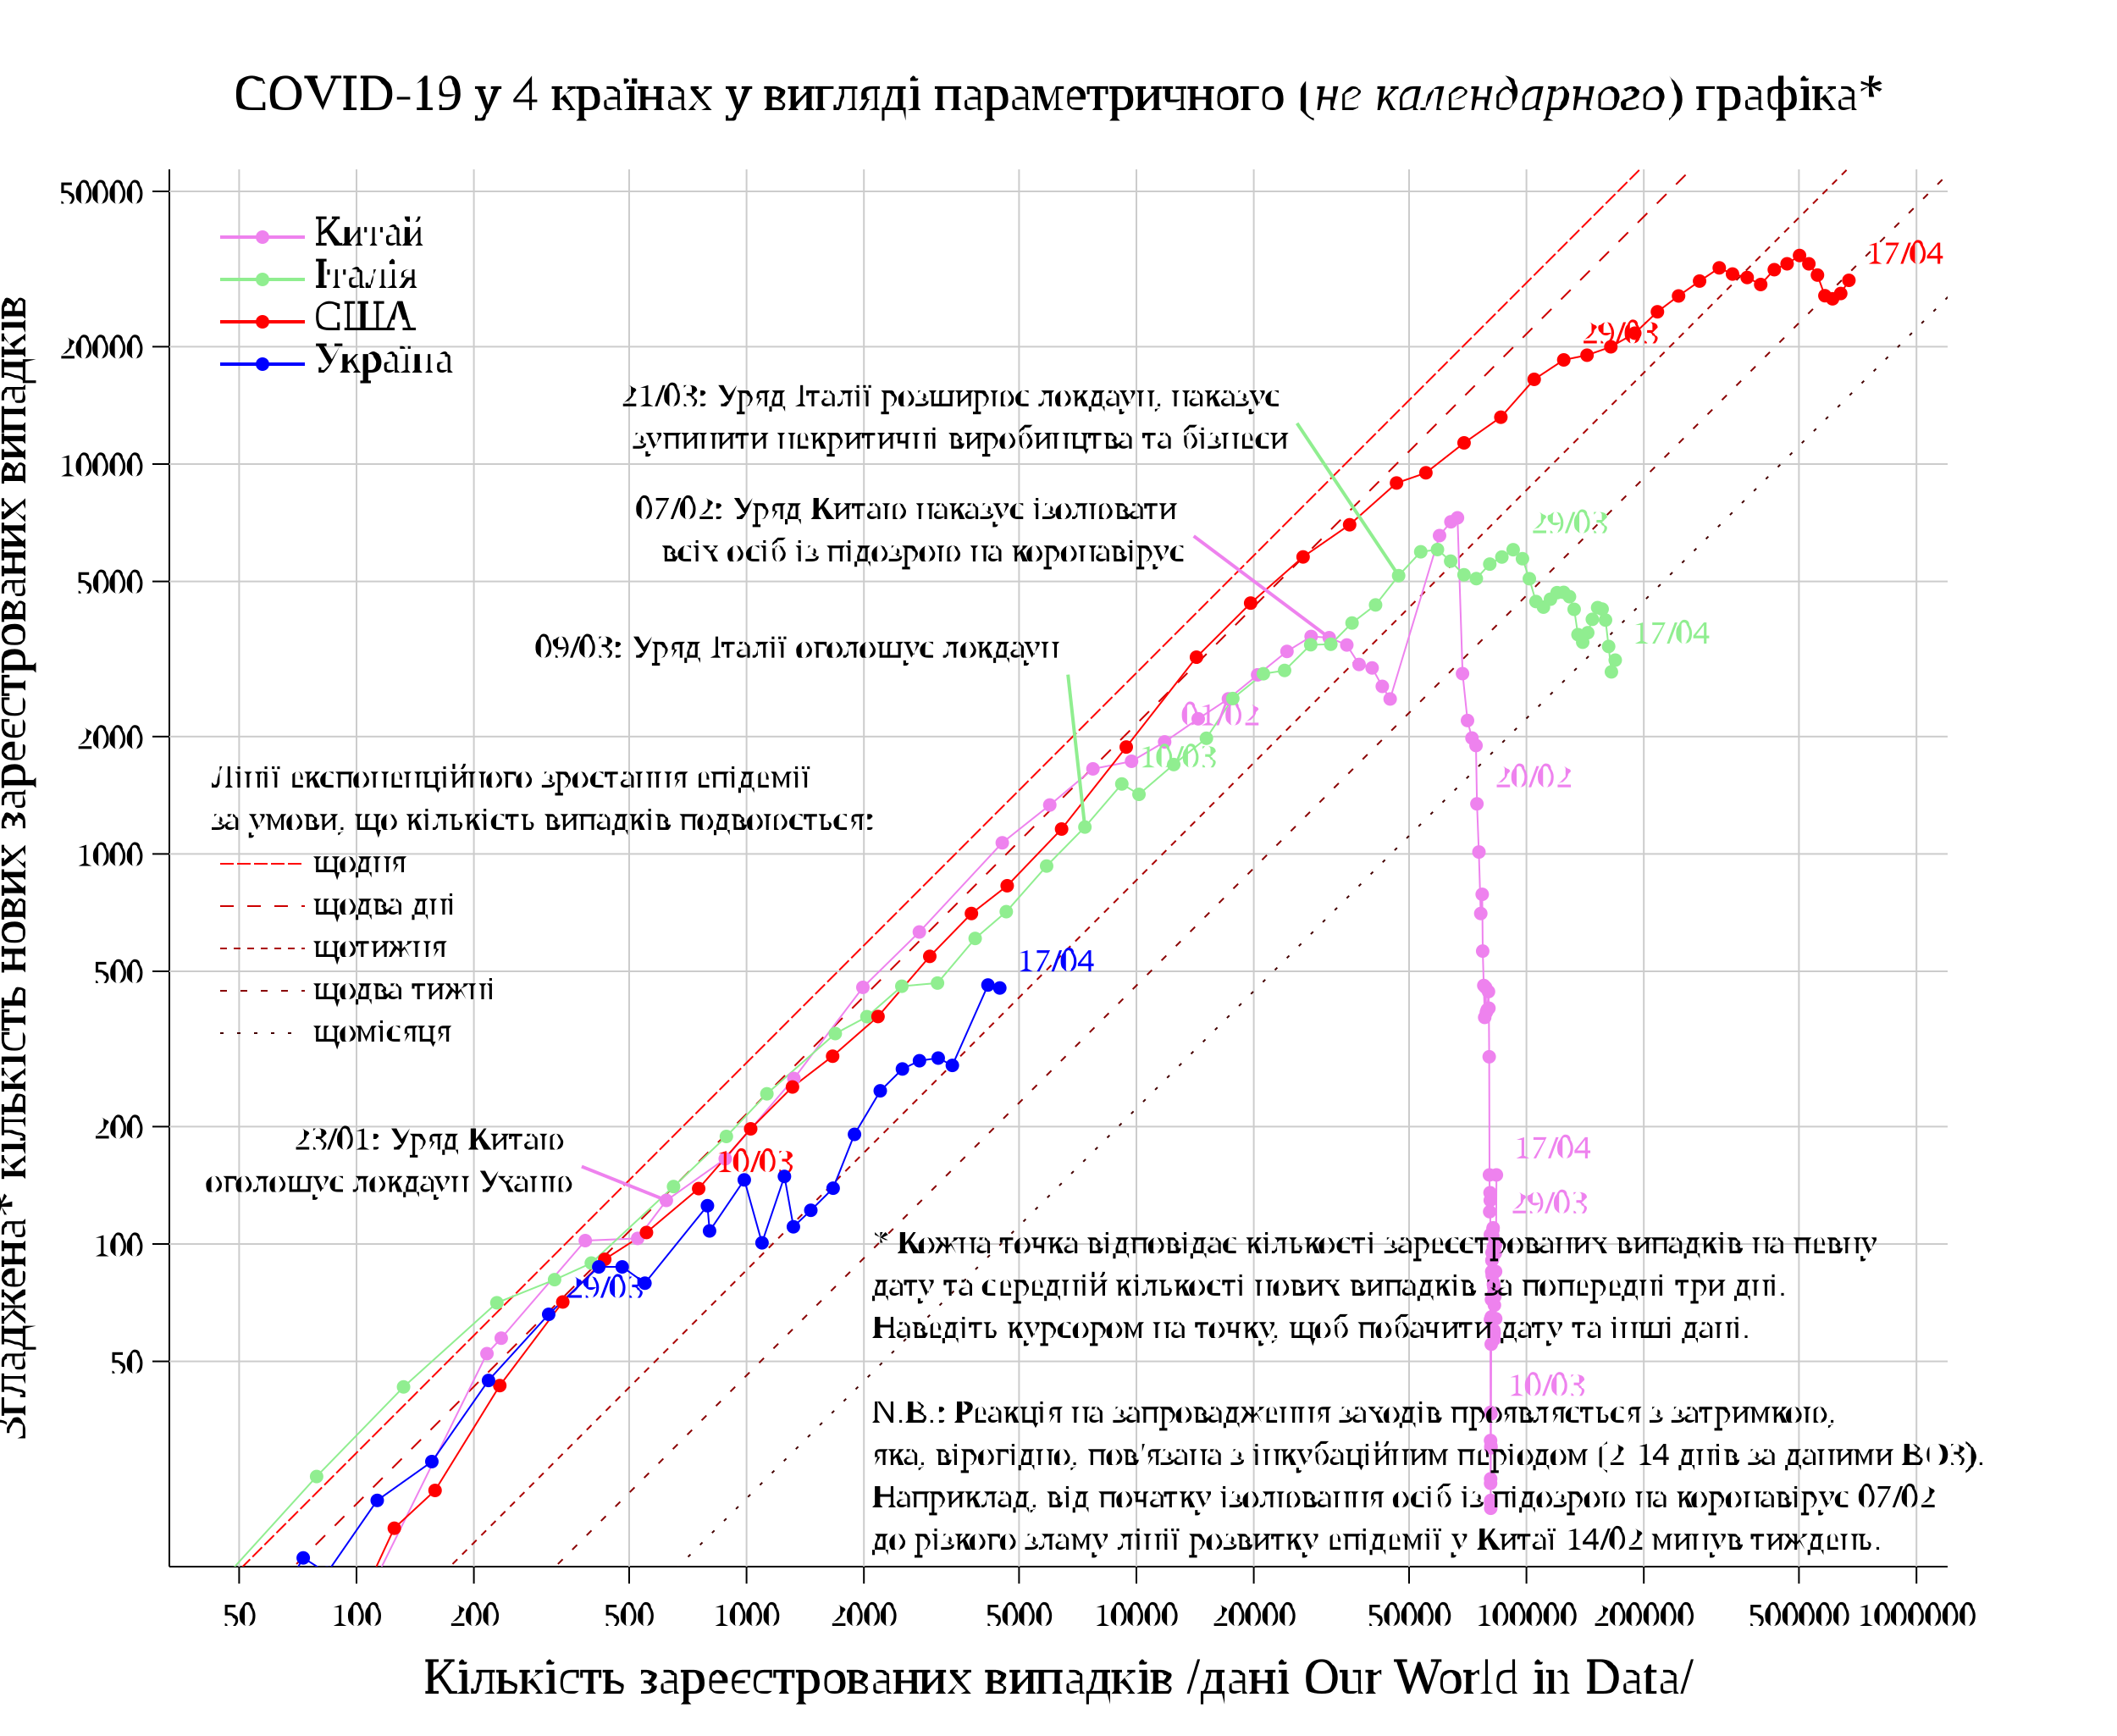
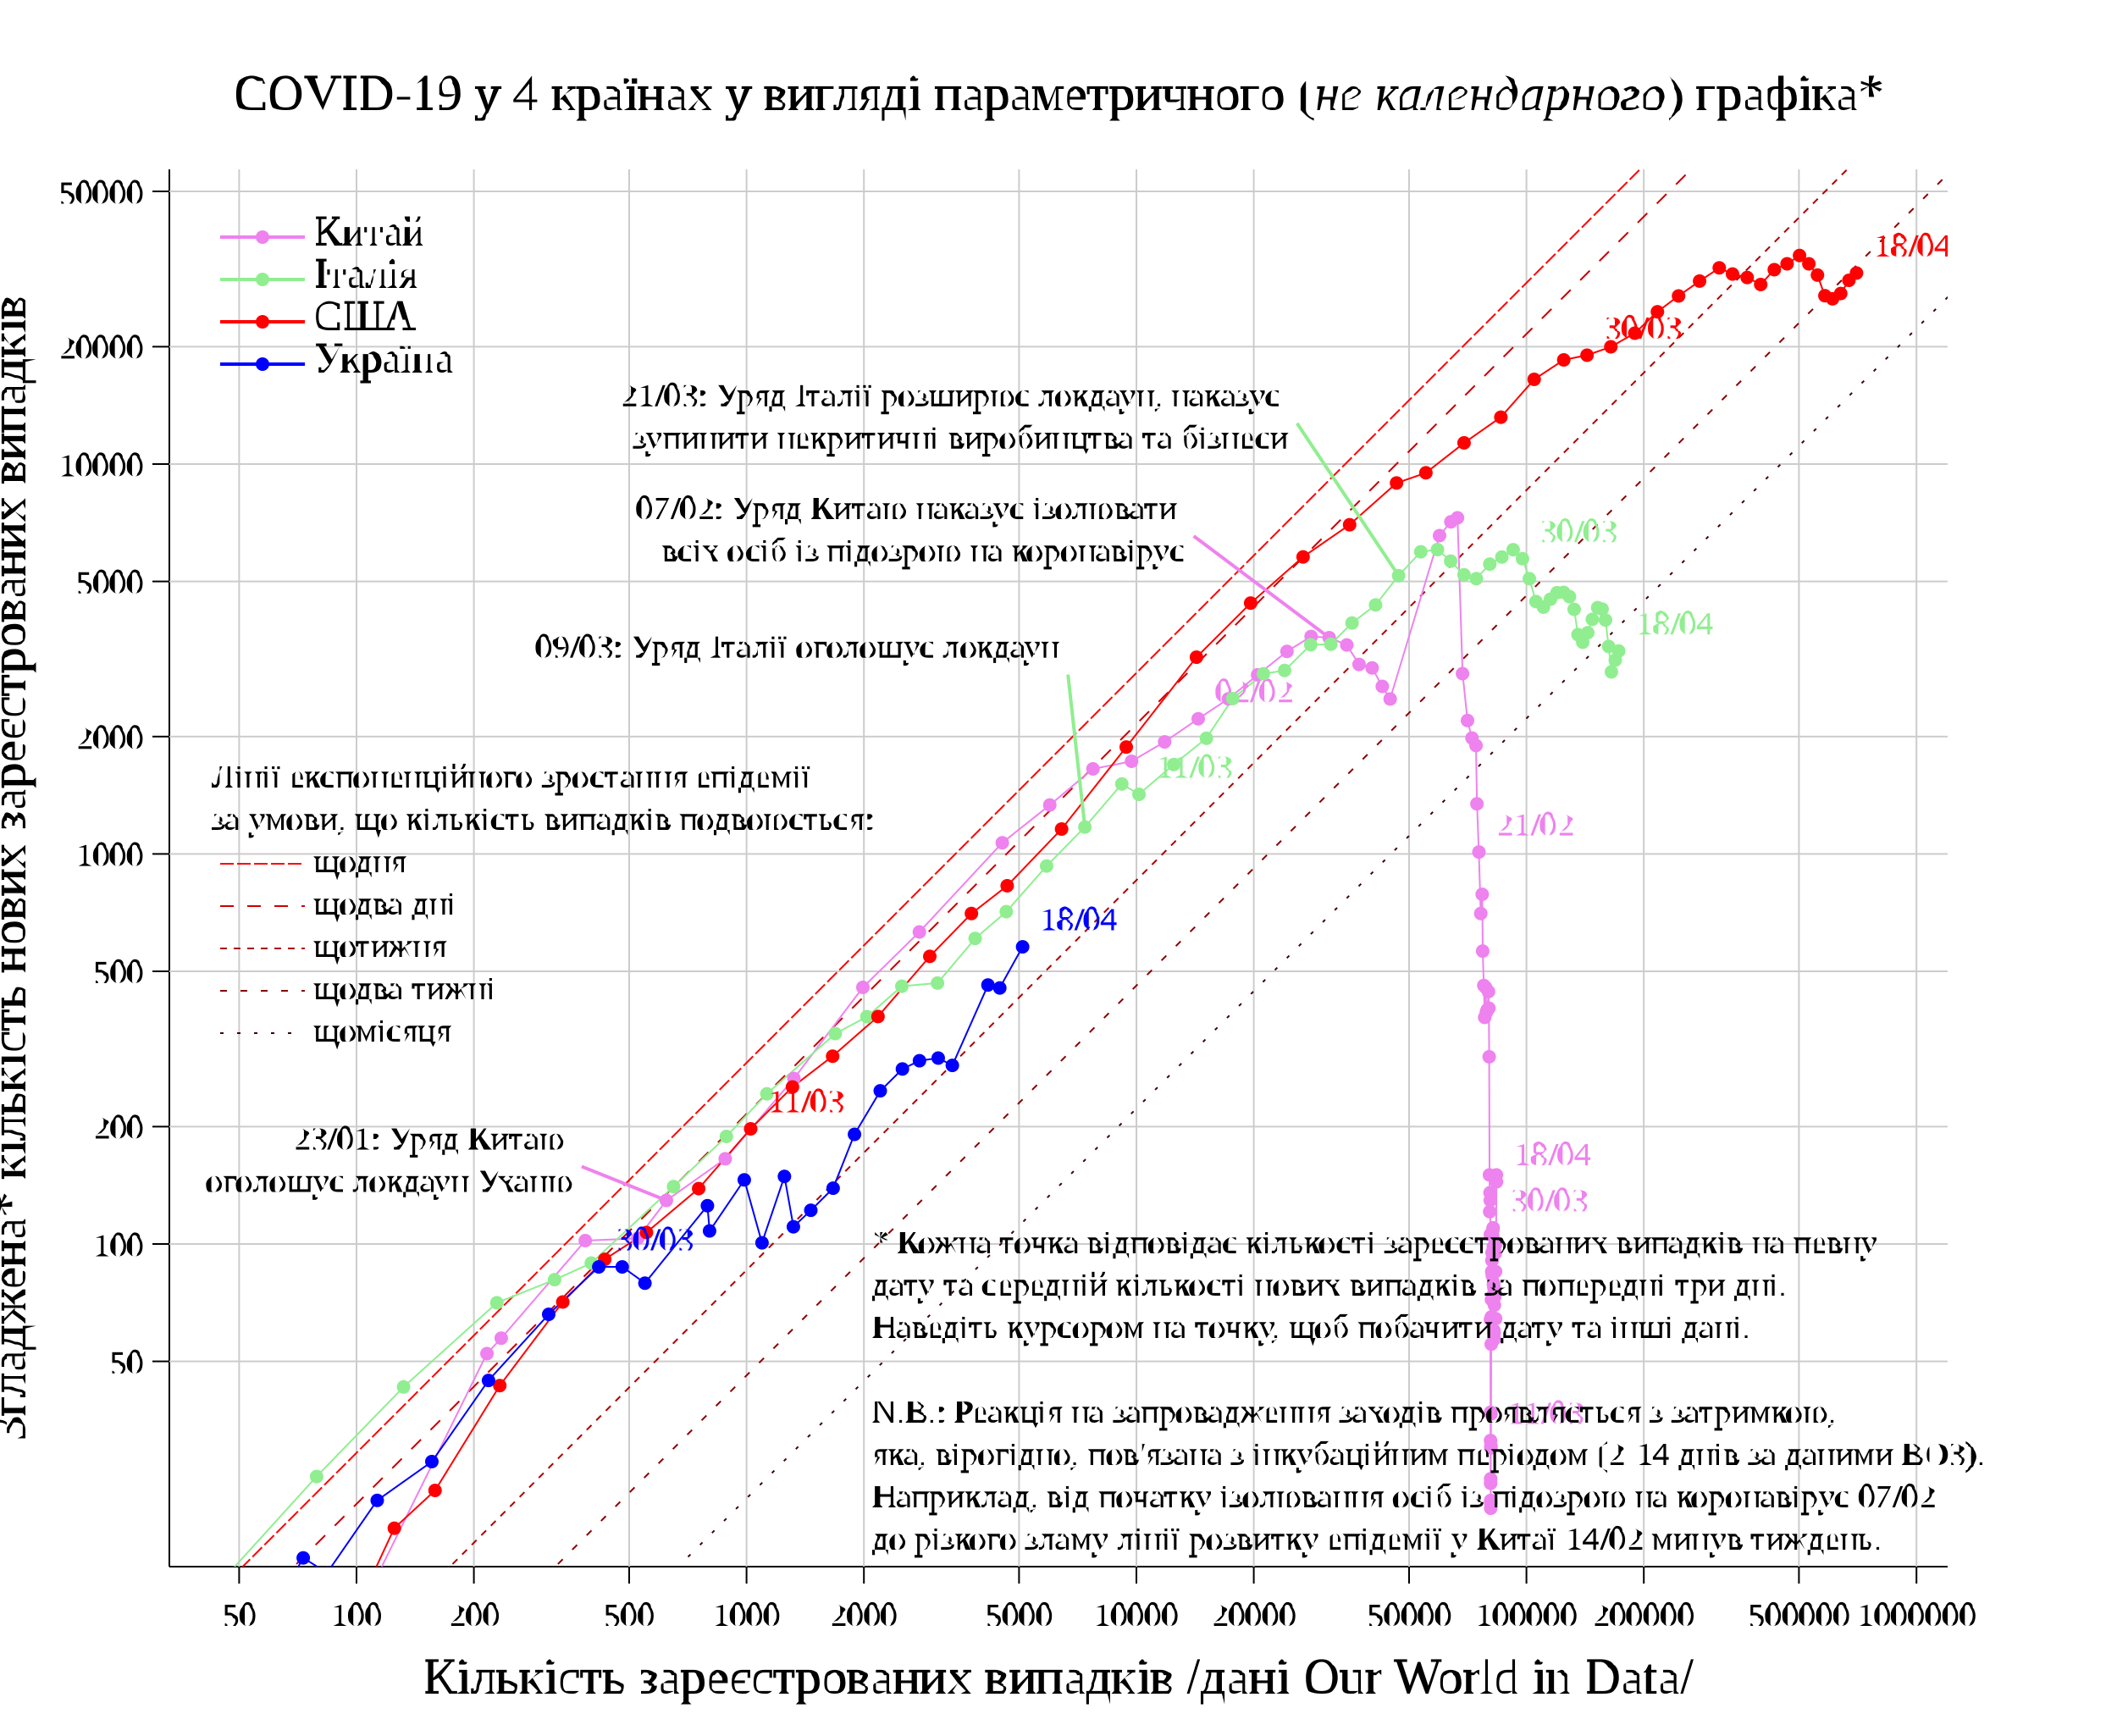
<svg xmlns="http://www.w3.org/2000/svg" version="1.1" baseProfile="full" viewBox="-1 -1 12.5 10.25" fill="none">
  <g fill="black" font-size="0.3" text-anchor="middle">
    <text transform="translate(5.25,-0.35)">COVID-19 у 4 країнах у вигляді параметричного (<tspan font-style="italic">не календарного</tspan>) графіка*</text>
    <text transform="translate(5.25,9)">Кількість зареєстрованих випадків /<a href="https://covid.ourworldindata.org">
        <tspan>дані Our World in Data</tspan>
      </a>/</text>
    <text transform="translate(-0.85,4.125) rotate(-90)">Згладжена* кількість нових зареєстрованих випадків</text>
  </g>
  <path stroke="black" stroke-width="0.01" d="M 0 8.25 L 10.5 8.25 M 0 8.25 L 0 0" />
  <clipPath id="plot">
    <rect x="0" y="0" width="10.5" height="8.25" />
  </clipPath>
  <path stroke="black" stroke-width="0.01" d=" M 0.412 8.25 v 0.1  M 1.105 8.25 v 0.1  M 1.798 8.25 v 0.1  M 2.715 8.25 v 0.1  M 3.408 8.25 v 0.1  M 4.101 8.25 v 0.1  M 5.017 8.25 v 0.1  M 5.71 8.25 v 0.1  M 6.403 8.25 v 0.1  M 7.32 8.25 v 0.1  M 8.013 8.25 v 0.1  M 8.706 8.25 v 0.1  M 9.622 8.25 v 0.1  M 10.316 8.25 v 0.1 M 0 7.038 h -0.1  M 0 6.345 h -0.1  M 0 5.652 h -0.1  M 0 4.735 h -0.1  M 0 4.042 h -0.1  M 0 3.349 h -0.1  M 0 2.433 h -0.1  M 0 1.74 h -0.1  M 0 1.047 h -0.1  M 0 0.13 h -0.1" />
  <path stroke="#ccc" stroke-width="0.01" d=" M 0.412 8.25 v -8.25  M 1.105 8.25 v -8.25  M 1.798 8.25 v -8.25  M 2.715 8.25 v -8.25  M 3.408 8.25 v -8.25  M 4.101 8.25 v -8.25  M 5.017 8.25 v -8.25  M 5.71 8.25 v -8.25  M 6.403 8.25 v -8.25  M 7.32 8.25 v -8.25  M 8.013 8.25 v -8.25  M 8.706 8.25 v -8.25  M 9.622 8.25 v -8.25  M 10.316 8.25 v -8.25 M 0 7.038 h 10.5  M 0 6.345 h 10.5  M 0 5.652 h 10.5  M 0 4.735 h 10.5  M 0 4.042 h 10.5  M 0 3.349 h 10.5  M 0 2.433 h 10.5  M 0 1.74 h 10.5  M 0 1.047 h 10.5  M 0 0.13 h 10.5" />
  <g fill="black" font-size="0.2" transform="translate(0,8.6)" text-anchor="middle">
    <text x="0.412">50</text>
    <text x="1.105">100</text>
    <text x="1.798">200</text>
    <text x="2.715">500</text>
    <text x="3.408">1000</text>
    <text x="4.101">2000</text>
    <text x="5.017">5000</text>
    <text x="5.71">10000</text>
    <text x="6.403">20000</text>
    <text x="7.32">50000</text>
    <text x="8.013">100000</text>
    <text x="8.706">200000</text>
    <text x="9.622">500000</text>
    <text x="10.316">1000000</text>
  </g>
  <g fill="black" font-size="0.2" transform="translate(-0.15,0.07)" text-anchor="end">
    <text y="7.038">50</text>
    <text y="6.345">100</text>
    <text y="5.652">200</text>
    <text y="4.735">500</text>
    <text y="4.042">1000</text>
    <text y="3.349">2000</text>
    <text y="2.433">5000</text>
    <text y="1.74">10000</text>
    <text y="1.047">20000</text>
    <text y="0.13">50000</text>
  </g>
  <g transform="translate(0.3,0.4)">
    <g stroke-width="0.02">
      <path stroke="violet" d="M 0 0 h 0.5" />
      <circle fill="violet" r="0.04" cx="0.25" cy="0" />
      <path stroke="lightgreen" d="M 0 0.25 h 0.5" />
      <circle fill="lightgreen" r="0.04" cx="0.25" cy="0.25" />
      <path stroke="red" d="M 0 0.5 h 0.5" />
      <circle fill="red" r="0.04" cx="0.25" cy="0.5" />
      <path stroke="blue" d="M 0 0.75 h 0.5" />
      <circle fill="blue" r="0.04" cx="0.25" cy="0.75" />
    </g>
    <g stroke-width="0.01" transform="translate(0,3.7)">
      <path stroke="#f00" stroke-dasharray="0.08 0.02" d="M 0 0 h 0.5" />
      <path stroke="#c00" stroke-dasharray="0.08 0.08" d="M 0 0.25 h 0.5" />
      <path stroke="#a00" stroke-dasharray="0.04 0.04" d="M 0 0.5 h 0.5" />
      <path stroke="#800" stroke-dasharray="0.04 0.08" d="M 0 0.75 h 0.5" />
      <path stroke="#400" stroke-dasharray="0.02 0.08" d="M 0 1 h 0.5" />
    </g>
    <g transform="translate(0.55,0.05)" font-size="0.25" fill="black">
      <text y="0">Китай</text>
      <text y="0.25">Італія</text>
      <text y="0.5">США</text>
      <text y="0.75">Україна</text>
      <g transform="translate(0,3.7)" font-size="0.2">
        <g transform="translate(-0.6,-0.25)">
          <text y="-0.25">Лінії експоненційного зростання епідемії</text>
          <text>за умови, що кількість випадків подвоюється:</text>
        </g>
        <text y="0">щодня</text>
        <text y="0.25">щодва дні</text>
        <text y="0.5">щотижня</text>
        <text y="0.75">щодва тижні</text>
        <text y="1">щомісяця</text>
      </g>
    </g>
  </g>
  <g clip-path="url(#plot)">
    <g transform="translate(0,8.25) scale(1,-1)" stroke-width="0.01">
      <path stroke="#f00" stroke-dasharray="0.08 0.02" d="M -2.267 -2.7 l 100 100" />
      <path stroke="#c00" stroke-dasharray="0.08 0.08" d="M -1.965 -2.7 l 100 100" />
      <path stroke="#a00" stroke-dasharray="0.04 0.04" d="M -1.043 -2.7 l 100 100" />
      <path stroke="#800" stroke-dasharray="0.04 0.08" d="M -0.421 -2.7 l 100 100" />
      <path stroke="#400" stroke-dasharray="0.02 0.08" d="M 0.305 -2.7 l 100 100" />
-       <path stroke="violet" d="M 0.882 -0.754  L 1.875 1.258  L 1.96 1.349  L 2.456 1.925  L 2.765 1.938  L 2.935 2.162  L 3.282 2.408  L 3.688 2.882  L 4.095 3.42  L 4.428 3.747  L 4.918 4.274  L 5.199 4.497  L 5.453 4.71  L 5.681 4.755  L 5.877 4.87  L 6.075 5.006  L 6.253 5.124  L 6.426 5.265  L 6.599 5.404  L 6.742 5.492  L 6.848 5.485  L 6.952 5.442  L 7.025 5.327  L 7.102 5.306  L 7.162 5.197  L 7.208 5.123  L 7.5 6.088  L 7.567 6.169  L 7.606 6.193  L 7.636 5.273  L 7.665 4.996  L 7.691 4.892  L 7.715 4.848  L 7.721 4.504  L 7.732 4.219  L 7.743 3.856  L 7.752 3.969  L 7.755 3.634  L 7.761 3.431  L 7.767 3.243  L 7.772 3.42  L 7.776 3.273  L 7.782 3.288  L 7.789 3.395  L 7.791 3.297  L 7.793 3.01  L 7.795 2.313  L 7.796 2.096  L 7.798 2.208  L 7.799 2.162  L 7.8 1.96  L 7.8 1.459  L 7.801 0.911  L 7.801 0.745  L 7.801 0.492  L 7.802 0.519  L 7.802 0.376  L 7.802 0.345  L 7.802 0.391  L 7.803 0.701  L 7.803 0.712  L 7.804 0.902  L 7.805 1.313  L 7.806 1.474  L 7.806 1.577  L 7.808 1.743  L 7.809 1.807  L 7.81 1.854  L 7.811 1.719  L 7.812 1.815  L 7.814 1.954  L 7.815 1.988  L 7.816 2  L 7.817 1.888  L 7.818 1.665  L 7.819 1.674  L 7.82 1.613  L 7.821 1.648  L 7.821 1.394  L 7.822 1.378  L 7.823 1.343  L 7.824 1.544  L 7.825 1.631  L 7.826 1.626  L 7.827 1.595  L 7.828 1.626  L 7.829 1.85  L 7.83 1.902  L 7.831 1.743  L 7.831 1.464  L 7.836 2.313" />
-       <path stroke="lightgreen" d="M -0.667 -1.16  L 0.869 0.532  L 1.383 1.061  L 1.934 1.558  L 2.275 1.694  L 2.491 1.792  L 2.977 2.244  L 3.289 2.54  L 3.528 2.792  L 3.932 3.147  L 4.119 3.247  L 4.325 3.427  L 4.536 3.446  L 4.758 3.709  L 4.942 3.867  L 5.18 4.137  L 5.406 4.367  L 5.624 4.621  L 5.725 4.56  L 5.93 4.736  L 6.123 4.891  L 6.279 5.126  L 6.46 5.272  L 6.585 5.291  L 6.739 5.443  L 6.858 5.446  L 6.983 5.572  L 7.122 5.678  L 7.258 5.851  L 7.389 5.992  L 7.488 6.005  L 7.565 5.937  L 7.644 5.856  L 7.717 5.834  L 7.796 5.919  L 7.868 5.961  L 7.935 6.004  L 7.99 5.951  L 8.03 5.833  L 8.069 5.698  L 8.113 5.665  L 8.155 5.712  L 8.194 5.751  L 8.233 5.752  L 8.267 5.727  L 8.295 5.652  L 8.317 5.503  L 8.345 5.458  L 8.375 5.514  L 8.402 5.593  L 8.433 5.662  L 8.46 5.654  L 8.48 5.589  L 8.498 5.433  L 8.515 5.283  L 8.537 5.353" />
-       <path stroke="red" d="M 0.989 -0.431  L 1.135 -0.188  L 1.328 0.227  L 1.569 0.45  L 1.951 1.069  L 2.323 1.563  L 2.571 1.815  L 2.817 1.973  L 3.125 2.232  L 3.432 2.585  L 3.679 2.832  L 3.916 3.014  L 4.184 3.248  L 4.49 3.603  L 4.736 3.856  L 4.947 4.02  L 5.268 4.355  L 5.65 4.839  L 6.065 5.37  L 6.385 5.689  L 6.694 5.962  L 6.969 6.152  L 7.246 6.398  L 7.419 6.458  L 7.645 6.635  L 7.862 6.787  L 8.059 7.01  L 8.233 7.125  L 8.371 7.153  L 8.511 7.202  L 8.653 7.283  L 8.786 7.409  L 8.911 7.503  L 9.035 7.59  L 9.152 7.668  L 9.23 7.632  L 9.316 7.612  L 9.396 7.57  L 9.476 7.658  L 9.552 7.692  L 9.625 7.741  L 9.681 7.692  L 9.731 7.626  L 9.775 7.504  L 9.82 7.486  L 9.869 7.517  L 9.917 7.595" />
-       <path stroke="blue" d="M 0.214 -0.708  L 0.35 -0.754  L 0.79 0.052  L 0.931 -0.037  L 1.227 0.391  L 1.55 0.62  L 1.884 1.099  L 2.24 1.49  L 2.535 1.77  L 2.674 1.77  L 2.808 1.674  L 3.177 2.131  L 3.19 1.982  L 3.395 2.284  L 3.499 1.912  L 3.632 2.304  L 3.685 2.007  L 3.788 2.104  L 3.919 2.234  L 4.045 2.552  L 4.198 2.809  L 4.328 2.938  L 4.429 2.987  L 4.54 3.003  L 4.623 2.959  L 4.834 3.434  L 4.903 3.417" />
+       <path stroke="violet" d="M 0.882 -0.754  L 1.875 1.258  L 1.96 1.349  L 2.456 1.925  L 2.765 1.938  L 2.935 2.162  L 3.282 2.408  L 3.688 2.882  L 4.095 3.42  L 4.428 3.747  L 4.918 4.274  L 5.199 4.497  L 5.453 4.71  L 5.681 4.755  L 5.877 4.87  L 6.075 5.006  L 6.253 5.124  L 6.426 5.265  L 6.599 5.404  L 6.742 5.492  L 6.848 5.485  L 6.952 5.442  L 7.025 5.327  L 7.102 5.306  L 7.162 5.197  L 7.208 5.123  L 7.5 6.088  L 7.567 6.169  L 7.606 6.193  L 7.636 5.273  L 7.665 4.996  L 7.691 4.892  L 7.715 4.848  L 7.721 4.504  L 7.732 4.219  L 7.743 3.856  L 7.752 3.969  L 7.755 3.634  L 7.761 3.431  L 7.767 3.243  L 7.772 3.42  L 7.776 3.273  L 7.782 3.288  L 7.789 3.395  L 7.791 3.297  L 7.793 3.01  L 7.795 2.313  L 7.796 2.096  L 7.798 2.208  L 7.799 2.162  L 7.8 1.96  L 7.8 1.459  L 7.801 0.911  L 7.801 0.745  L 7.801 0.492  L 7.802 0.519  L 7.802 0.376  L 7.802 0.345  L 7.802 0.391  L 7.803 0.701  L 7.803 0.712  L 7.804 0.902  L 7.805 1.313  L 7.806 1.474  L 7.806 1.577  L 7.808 1.743  L 7.809 1.807  L 7.81 1.854  L 7.811 1.719  L 7.812 1.815  L 7.814 1.954  L 7.815 1.988  L 7.816 2  L 7.817 1.888  L 7.818 1.665  L 7.819 1.674  L 7.82 1.613  L 7.821 1.648  L 7.821 1.394  L 7.822 1.378  L 7.823 1.343  L 7.824 1.544  L 7.825 1.631  L 7.826 1.626  L 7.827 1.595  L 7.828 1.626  L 7.829 1.85  L 7.83 1.902  L 7.831 1.743  L 7.831 1.464  L 7.836 2.313  L 7.836 2.272" />
+       <path stroke="lightgreen" d="M -0.667 -1.16  L 0.869 0.532  L 1.383 1.061  L 1.934 1.558  L 2.275 1.694  L 2.491 1.792  L 2.977 2.244  L 3.289 2.54  L 3.528 2.792  L 3.932 3.147  L 4.119 3.247  L 4.325 3.427  L 4.536 3.446  L 4.758 3.709  L 4.942 3.867  L 5.18 4.137  L 5.406 4.367  L 5.624 4.621  L 5.725 4.56  L 5.93 4.736  L 6.123 4.891  L 6.279 5.126  L 6.46 5.272  L 6.585 5.291  L 6.739 5.443  L 6.858 5.446  L 6.983 5.572  L 7.122 5.678  L 7.258 5.851  L 7.389 5.992  L 7.488 6.005  L 7.565 5.937  L 7.644 5.856  L 7.717 5.834  L 7.796 5.919  L 7.868 5.961  L 7.935 6.004  L 7.99 5.951  L 8.03 5.833  L 8.069 5.698  L 8.113 5.665  L 8.155 5.712  L 8.194 5.751  L 8.233 5.752  L 8.267 5.727  L 8.295 5.652  L 8.317 5.503  L 8.345 5.458  L 8.375 5.514  L 8.402 5.593  L 8.433 5.662  L 8.46 5.654  L 8.48 5.589  L 8.498 5.433  L 8.515 5.283  L 8.537 5.353  L 8.558 5.406" />
+       <path stroke="red" d="M 0.989 -0.431  L 1.135 -0.188  L 1.328 0.227  L 1.569 0.45  L 1.951 1.069  L 2.323 1.563  L 2.571 1.815  L 2.817 1.973  L 3.125 2.232  L 3.432 2.585  L 3.679 2.832  L 3.916 3.014  L 4.184 3.248  L 4.49 3.603  L 4.736 3.856  L 4.947 4.02  L 5.268 4.355  L 5.65 4.839  L 6.065 5.37  L 6.385 5.689  L 6.694 5.962  L 6.969 6.152  L 7.246 6.398  L 7.419 6.458  L 7.645 6.635  L 7.862 6.787  L 8.059 7.01  L 8.233 7.125  L 8.371 7.153  L 8.511 7.202  L 8.653 7.283  L 8.786 7.409  L 8.911 7.503  L 9.035 7.59  L 9.152 7.668  L 9.23 7.632  L 9.316 7.612  L 9.396 7.57  L 9.476 7.658  L 9.552 7.692  L 9.625 7.741  L 9.681 7.692  L 9.731 7.626  L 9.775 7.504  L 9.82 7.486  L 9.869 7.517  L 9.917 7.595  L 9.962 7.638" />
+       <path stroke="blue" d="M 0.214 -0.708  L 0.35 -0.754  L 0.79 0.052  L 0.931 -0.037  L 1.227 0.391  L 1.55 0.62  L 1.884 1.099  L 2.24 1.49  L 2.535 1.77  L 2.674 1.77  L 2.808 1.674  L 3.177 2.131  L 3.19 1.982  L 3.395 2.284  L 3.499 1.912  L 3.632 2.304  L 3.685 2.007  L 3.788 2.104  L 3.919 2.234  L 4.045 2.552  L 4.198 2.809  L 4.328 2.938  L 4.429 2.987  L 4.54 3.003  L 4.623 2.959  L 4.834 3.434  L 4.903 3.417  L 5.038 3.66" />
    </g>
    <g transform="translate(-3.5,2.7)" font-size="0.2">
      <g fill="violet">
        <g transform="translate(4.382027,6.30409)">
          <circle r="0.04" />
        </g>
        <g transform="translate(5.375278,4.292366)">
          <circle r="0.04" />
        </g>
        <g transform="translate(5.459586,4.201118)">
          <circle r="0.04" />
        </g>
        <g transform="translate(5.955837,3.625027)">
          <circle r="0.04" />
        </g>
        <g transform="translate(6.265301,3.61204)">
          <circle r="0.04" />
        </g>
        <g transform="translate(6.434547,3.387607)">
          <circle r="0.04" />
        </g>
        <g transform="translate(6.782192,3.142036)">
          <circle r="0.04" />
        </g>
        <g transform="translate(7.187657,2.667758)">
          <circle r="0.04" />
        </g>
        <g transform="translate(7.594884,2.129703)">
          <circle r="0.04" />
        </g>
        <g transform="translate(7.928406,1.802694)">
          <circle r="0.04" />
        </g>
        <g transform="translate(8.418036,1.276145)">
          <circle r="0.04" />
        </g>
        <g transform="translate(8.698514,1.053064)">
          <circle r="0.04" />
        </g>
        <g transform="translate(8.953381,0.8396529)">
          <circle r="0.04" />
        </g>
        <g transform="translate(9.181323,0.7948943)">
          <circle r="0.04" />
        </g>
        <g transform="translate(9.376617,0.6804162)">
          <circle r="0.04" />
-           <text x="0.1" y="-0.1">01/02</text>
        </g>
        <g transform="translate(9.574914,0.5439871)">
          <circle r="0.04" />
+           <text x="0.1" y="-0.1">02/02</text>
        </g>
        <g transform="translate(9.753304,0.4263541)">
          <circle r="0.04" />
        </g>
        <g transform="translate(9.92564,0.2845702)">
          <circle r="0.04" />
        </g>
        <g transform="translate(10.09905,0.1462033)">
          <circle r="0.04" />
        </g>
        <g transform="translate(10.24164,0.05798309)">
          <circle r="0.04" />
        </g>
        <g transform="translate(10.3484,0.0651144)">
          <circle r="0.04" />
        </g>
        <g transform="translate(10.45233,0.1082278)">
          <circle r="0.04" />
        </g>
        <g transform="translate(10.52492,0.2232853)">
          <circle r="0.04" />
        </g>
        <g transform="translate(10.60177,0.2437435)">
          <circle r="0.04" />
        </g>
        <g transform="translate(10.66186,0.3525796)">
          <circle r="0.04" />
        </g>
        <g transform="translate(10.70827,0.4270212)">
          <circle r="0.04" />
        </g>
        <g transform="translate(10.99985,-0.5376782)">
          <circle r="0.04" />
        </g>
        <g transform="translate(11.06697,-0.6190231)">
          <circle r="0.04" />
        </g>
        <g transform="translate(11.10584,-0.6426572)">
          <circle r="0.04" />
        </g>
        <g transform="translate(11.13555,0.277419)">
          <circle r="0.04" />
        </g>
        <g transform="translate(11.16504,0.554242)">
          <circle r="0.04" />
        </g>
        <g transform="translate(11.19145,0.6576339)">
          <circle r="0.04" />
        </g>
        <g transform="translate(11.2153,0.7017953)">
          <circle r="0.04" />
        </g>
        <g transform="translate(11.22059,1.046099)">
          <circle r="0.04" />
-           <text x="0.1" y="-0.1">20/02</text>
        </g>
        <g transform="translate(11.23246,1.330646)">
          <circle r="0.04" />
+           <text x="0.1" y="-0.1">21/02</text>
        </g>
        <g transform="translate(11.24333,1.693695)">
          <circle r="0.04" />
        </g>
        <g transform="translate(11.25177,1.580502)">
          <circle r="0.04" />
        </g>
        <g transform="translate(11.2546,1.915537)">
          <circle r="0.04" />
        </g>
        <g transform="translate(11.26124,2.118774)">
          <circle r="0.04" />
        </g>
        <g transform="translate(11.2665,2.307201)">
          <circle r="0.04" />
        </g>
        <g transform="translate(11.2721,2.130435)">
          <circle r="0.04" />
        </g>
        <g transform="translate(11.27628,2.277039)">
          <circle r="0.04" />
        </g>
        <g transform="translate(11.28169,2.261874)">
          <circle r="0.04" />
        </g>
        <g transform="translate(11.28889,2.154926)">
          <circle r="0.04" />
        </g>
        <g transform="translate(11.29146,2.252719)">
          <circle r="0.04" />
        </g>
        <g transform="translate(11.29304,2.539573)">
          <circle r="0.04" />
        </g>
        <g transform="translate(11.29452,3.237145)">
          <circle r="0.04" />
        </g>
        <g transform="translate(11.29598,3.454209)">
          <circle r="0.04" />
        </g>
        <g transform="translate(11.29808,3.342259)">
          <circle r="0.04" />
        </g>
        <g transform="translate(11.29934,3.387607)">
          <circle r="0.04" />
        </g>
        <g transform="translate(11.29991,3.589711)">
          <circle r="0.04" />
        </g>
        <g transform="translate(11.30046,4.091117)">
          <circle r="0.04" />
        </g>
        <g transform="translate(11.30071,4.639082)">
          <circle r="0.04" />
-           <text x="0.1" y="-0.1">10/03</text>
        </g>
        <g transform="translate(11.30107,4.805318)">
          <circle r="0.04" />
+           <text x="0.1" y="-0.1">11/03</text>
        </g>
        <g transform="translate(11.30136,5.058153)">
          <circle r="0.04" />
        </g>
        <g transform="translate(11.30164,5.031124)">
          <circle r="0.04" />
        </g>
        <g transform="translate(11.30187,5.174225)">
          <circle r="0.04" />
        </g>
        <g transform="translate(11.30214,5.205478)">
          <circle r="0.04" />
        </g>
        <g transform="translate(11.30245,5.158958)">
          <circle r="0.04" />
        </g>
        <g transform="translate(11.30298,4.848803)">
          <circle r="0.04" />
        </g>
        <g transform="translate(11.30327,4.837753)">
          <circle r="0.04" />
        </g>
        <g transform="translate(11.30381,4.648132)">
          <circle r="0.04" />
        </g>
        <g transform="translate(11.30503,4.236625)">
          <circle r="0.04" />
        </g>
        <g transform="translate(11.30567,4.075613)">
          <circle r="0.04" />
        </g>
        <g transform="translate(11.30647,3.973334)">
          <circle r="0.04" />
        </g>
        <g transform="translate(11.30816,3.807349)">
          <circle r="0.04" />
        </g>
        <g transform="translate(11.30901,3.74281)">
          <circle r="0.04" />
        </g>
        <g transform="translate(11.30996,3.696123)">
          <circle r="0.04" />
        </g>
        <g transform="translate(11.31121,3.831159)">
          <circle r="0.04" />
        </g>
        <g transform="translate(11.31236,3.735484)">
          <circle r="0.04" />
        </g>
        <g transform="translate(11.31382,3.59604)">
          <circle r="0.04" />
        </g>
        <g transform="translate(11.31519,3.561715)">
          <circle r="0.04" />
-           <text x="0.1" y="-0.1">29/03</text>
        </g>
        <g transform="translate(11.31639,3.54952)">
          <circle r="0.04" />
+           <text x="0.1" y="-0.1">30/03</text>
        </g>
        <g transform="translate(11.31741,3.661637)">
          <circle r="0.04" />
        </g>
        <g transform="translate(11.31807,3.88478)">
          <circle r="0.04" />
        </g>
        <g transform="translate(11.31928,3.876342)">
          <circle r="0.04" />
        </g>
        <g transform="translate(11.32013,3.936966)">
          <circle r="0.04" />
        </g>
        <g transform="translate(11.32088,3.901875)">
          <circle r="0.04" />
        </g>
        <g transform="translate(11.32146,4.155655)">
          <circle r="0.04" />
        </g>
        <g transform="translate(11.32227,4.172463)">
          <circle r="0.04" />
        </g>
        <g transform="translate(11.32295,4.206949)">
          <circle r="0.04" />
        </g>
        <g transform="translate(11.32399,4.006278)">
          <circle r="0.04" />
        </g>
        <g transform="translate(11.32503,3.919267)">
          <circle r="0.04" />
        </g>
        <g transform="translate(11.32569,3.923662)">
          <circle r="0.04" />
        </g>
        <g transform="translate(11.32664,3.954985)">
          <circle r="0.04" />
        </g>
        <g transform="translate(11.32776,3.923662)">
          <circle r="0.04" />
        </g>
        <g transform="translate(11.32911,3.699638)">
          <circle r="0.04" />
        </g>
        <g transform="translate(11.33024,3.648169)">
          <circle r="0.04" />
        </g>
        <g transform="translate(11.33083,3.807349)">
          <circle r="0.04" />
        </g>
        <g transform="translate(11.33143,4.085922)">
          <circle r="0.04" />
        </g>
        <g transform="translate(11.33564,3.237145)">
          <circle r="0.04" />
-           <text x="0.1" y="-0.1">17/04</text>
+         </g>
+         <g transform="translate(11.33601,3.277875)">
+           <circle r="0.04" />
+           <text x="0.1" y="-0.1">18/04</text>
        </g>
      </g>
      <g transform="translate(6.434547,3.387607)">
        <g transform="translate(-0.55,-0.55)" fill="black" text-anchor="end">
          <a href="https://www.theguardian.com/world/2020/jan/23/coronavirus-panic-and-anger-in-wuhan-as-china-orders-city-into-lockdown">
            <text>
              <tspan x="0" dy="0.25">23/01: Уряд Китаю</tspan>
              <tspan x="0" dy="0.25">оголошує локдаун Уханю</tspan>
            </text>
          </a>
        </g>
        <line x1="-0.5" y1="-0.2" x2="0" y2="0" stroke-width="0.02" stroke="violet" />
      </g>
      <g transform="translate(10.3484,0.0651144)">
        <g transform="translate(-0.85,-0.95)" fill="black" text-anchor="end">
          <a href="https://www.dailymail.co.uk/news/article-7977649/China-orders-Wuhan-round-suspected-coronavirus-patients-quarantine-camps.html">
            <text>
              <tspan x="0" dy="0.25">07/02: Уряд Китаю наказує ізолювати</tspan>
              <tspan x="0" dy="0.25">всіх осіб із підозрою на коронавірус</tspan>
            </text>
          </a>
        </g>
        <line x1="-0.8" y1="-0.6" x2="0" y2="0" stroke-width="0.02" stroke="violet" />
      </g>
      <g fill="lightgreen">
        <g transform="translate(2.833213,6.709555)">
          <circle r="0.04" />
        </g>
        <g transform="translate(4.369448,5.017879)">
          <circle r="0.04" />
        </g>
        <g transform="translate(4.882802,4.4888)">
          <circle r="0.04" />
        </g>
        <g transform="translate(5.433722,3.992026)">
          <circle r="0.04" />
        </g>
        <g transform="translate(5.774552,3.855551)">
          <circle r="0.04" />
        </g>
        <g transform="translate(5.991465,3.757625)">
          <circle r="0.04" />
        </g>
        <g transform="translate(6.476972,3.305979)">
          <circle r="0.04" />
        </g>
        <g transform="translate(6.788972,3.010018)">
          <circle r="0.04" />
        </g>
        <g transform="translate(7.028201,2.758311)">
          <circle r="0.04" />
        </g>
        <g transform="translate(7.431892,2.402598)">
          <circle r="0.04" />
        </g>
        <g transform="translate(7.618742,2.302836)">
          <circle r="0.04" />
        </g>
        <g transform="translate(7.824846,2.123131)">
          <circle r="0.04" />
        </g>
        <g transform="translate(8.035603,2.104385)">
          <circle r="0.04" />
        </g>
        <g transform="translate(8.257904,1.840922)">
          <circle r="0.04" />
        </g>
        <g transform="translate(8.441607,1.682859)">
          <circle r="0.04" />
        </g>
        <g transform="translate(8.679822,1.413383)">
          <circle r="0.04" />
        </g>
        <g transform="translate(8.905851,1.183249)">
          <circle r="0.04" />
        </g>
        <g transform="translate(9.123911,0.9288114)">
          <circle r="0.04" />
-           <text x="0.1" y="-0.1">10/03</text>
        </g>
        <g transform="translate(9.22513,0.9901804)">
          <circle r="0.04" />
+           <text x="0.1" y="-0.1">11/03</text>
        </g>
        <g transform="translate(9.430439,0.8141687)">
          <circle r="0.04" />
        </g>
        <g transform="translate(9.623311,0.6589795)">
          <circle r="0.04" />
        </g>
        <g transform="translate(9.779057,0.4244884)">
          <circle r="0.04" />
        </g>
        <g transform="translate(9.959726,0.2781089)">
          <circle r="0.04" />
        </g>
        <g transform="translate(10.08498,0.2585205)">
          <circle r="0.04" />
        </g>
        <g transform="translate(10.23925,0.1067732)">
          <circle r="0.04" />
        </g>
        <g transform="translate(10.35793,0.1039671)">
          <circle r="0.04" />
        </g>
        <g transform="translate(10.48327,-0.02154837)">
          <circle r="0.04" />
        </g>
        <g transform="translate(10.62218,-0.1283142)">
          <circle r="0.04" />
        </g>
        <g transform="translate(10.75835,-0.3009503)">
          <circle r="0.04" />
        </g>
        <g transform="translate(10.88889,-0.4419865)">
          <circle r="0.04" />
        </g>
        <g transform="translate(10.98763,-0.4552207)">
          <circle r="0.04" />
        </g>
        <g transform="translate(11.0655,-0.3868116)">
          <circle r="0.04" />
        </g>
        <g transform="translate(11.14441,-0.3062857)">
          <circle r="0.04" />
        </g>
        <g transform="translate(11.21702,-0.2835913)">
          <circle r="0.04" />
        </g>
        <g transform="translate(11.2965,-0.3692683)">
          <circle r="0.04" />
        </g>
        <g transform="translate(11.36788,-0.4111204)">
          <circle r="0.04" />
        </g>
        <g transform="translate(11.43466,-0.4542811)">
          <circle r="0.04" />
-           <text x="0.1" y="-0.1">29/03</text>
        </g>
        <g transform="translate(11.48954,-0.4011412)">
          <circle r="0.04" />
+           <text x="0.1" y="-0.1">30/03</text>
        </g>
        <g transform="translate(11.53017,-0.2831322)">
          <circle r="0.04" />
        </g>
        <g transform="translate(11.56923,-0.1484097)">
          <circle r="0.04" />
        </g>
        <g transform="translate(11.61344,-0.1152068)">
          <circle r="0.04" />
        </g>
        <g transform="translate(11.65479,-0.1620549)">
          <circle r="0.04" />
        </g>
        <g transform="translate(11.6938,-0.2006972)">
          <circle r="0.04" />
        </g>
        <g transform="translate(11.73312,-0.2023346)">
          <circle r="0.04" />
        </g>
        <g transform="translate(11.76716,-0.1769767)">
          <circle r="0.04" />
        </g>
        <g transform="translate(11.79469,-0.1023185)">
          <circle r="0.04" />
        </g>
        <g transform="translate(11.81736,0.04715232)">
          <circle r="0.04" />
        </g>
        <g transform="translate(11.84526,0.09196101)">
          <circle r="0.04" />
        </g>
        <g transform="translate(11.87497,0.03580559)">
          <circle r="0.04" />
        </g>
        <g transform="translate(11.90211,-0.04329936)">
          <circle r="0.04" />
        </g>
        <g transform="translate(11.93342,-0.112409)">
          <circle r="0.04" />
        </g>
        <g transform="translate(11.95994,-0.1036541)">
          <circle r="0.04" />
        </g>
        <g transform="translate(11.9799,-0.03895334)">
          <circle r="0.04" />
        </g>
        <g transform="translate(11.99836,0.116804)">
          <circle r="0.04" />
        </g>
        <g transform="translate(12.01464,0.2670148)">
          <circle r="0.04" />
        </g>
        <g transform="translate(12.0373,0.1974913)">
          <circle r="0.04" />
-           <text x="0.1" y="-0.1">17/04</text>
+         </g>
+         <g transform="translate(12.05777,0.1436865)">
+           <circle r="0.04" />
+           <text x="0.1" y="-0.1">18/04</text>
        </g>
      </g>
      <g transform="translate(8.905851,1.183249)">
        <g transform="translate(-0.15,-1.25)" fill="black" text-anchor="end">
          <a href="https://en.wikipedia.org/wiki/2020_Italy_coronavirus_lockdown">
            <text>
              <tspan x="0" dy="0.25">09/03: Уряд Італії оголошує локдаун</tspan>
            </text>
          </a>
        </g>
        <line x1="-0.1" y1="-0.9" x2="0" y2="0" stroke-width="0.02" stroke="lightgreen" />
      </g>
      <g transform="translate(10.75835,-0.3009503)">
        <g transform="translate(-0.65,-1.25)" fill="black" text-anchor="end">
          <a href="https://en.wikipedia.org/wiki/2020_Italy_coronavirus_lockdown#Nationwide_expansion">
            <text>
              <tspan x="0" dy="0.25">21/03: Уряд Італії розширює локдаун, наказує</tspan>
              <tspan x="0" dy="0.25">зупинити некритичні виробинцтва та бізнеси</tspan>
            </text>
          </a>
        </g>
        <line x1="-0.6" y1="-0.9" x2="0" y2="0" stroke-width="0.02" stroke="lightgreen" />
      </g>
      <g fill="red">
        <g transform="translate(4.488636,5.981316)">
          <circle r="0.04" />
        </g>
        <g transform="translate(4.634729,5.737694)">
          <circle r="0.04" />
        </g>
        <g transform="translate(4.828314,5.323261)">
          <circle r="0.04" />
        </g>
        <g transform="translate(5.068904,5.100117)">
          <circle r="0.04" />
        </g>
        <g transform="translate(5.451038,4.481078)">
          <circle r="0.04" />
        </g>
        <g transform="translate(5.823046,3.98732)">
          <circle r="0.04" />
        </g>
        <g transform="translate(6.070738,3.735484)">
          <circle r="0.04" />
        </g>
        <g transform="translate(6.317165,3.577171)">
          <circle r="0.04" />
        </g>
        <g transform="translate(6.625392,3.317927)">
          <circle r="0.04" />
-           <text x="0.1" y="-0.1">10/03</text>
        </g>
        <g transform="translate(6.932448,2.965106)">
          <circle r="0.04" />
+           <text x="0.1" y="-0.1">11/03</text>
        </g>
        <g transform="translate(7.179308,2.717929)">
          <circle r="0.04" />
        </g>
        <g transform="translate(7.416378,2.536267)">
          <circle r="0.04" />
        </g>
        <g transform="translate(7.684324,2.301965)">
          <circle r="0.04" />
        </g>
        <g transform="translate(7.989899,1.946771)">
          <circle r="0.04" />
        </g>
        <g transform="translate(8.235891,1.693695)">
          <circle r="0.04" />
        </g>
        <g transform="translate(8.446985,1.52978)">
          <circle r="0.04" />
        </g>
        <g transform="translate(8.768263,1.194975)">
          <circle r="0.04" />
        </g>
        <g transform="translate(9.150059,0.7107957)">
          <circle r="0.04" />
        </g>
        <g transform="translate(9.564512,0.1802404)">
          <circle r="0.04" />
        </g>
        <g transform="translate(9.884509,-0.1391325)">
          <circle r="0.04" />
        </g>
        <g transform="translate(10.19418,-0.4116975)">
          <circle r="0.04" />
        </g>
        <g transform="translate(10.46897,-0.601568)">
          <circle r="0.04" />
        </g>
        <g transform="translate(10.74596,-0.8482163)">
          <circle r="0.04" />
        </g>
        <g transform="translate(10.91928,-0.9084855)">
          <circle r="0.04" />
        </g>
        <g transform="translate(11.14467,-1.085151)">
          <circle r="0.04" />
        </g>
        <g transform="translate(11.362,-1.236683)">
          <circle r="0.04" />
        </g>
        <g transform="translate(11.55872,-1.460206)">
          <circle r="0.04" />
        </g>
        <g transform="translate(11.73339,-1.575003)">
          <circle r="0.04" />
-           <text x="0.1" y="-0.1">29/03</text>
        </g>
        <g transform="translate(11.87077,-1.602791)">
          <circle r="0.04" />
+           <text x="0.1" y="-0.1">30/03</text>
        </g>
        <g transform="translate(12.0114,-1.652387)">
          <circle r="0.04" />
        </g>
        <g transform="translate(12.15277,-1.732807)">
          <circle r="0.04" />
        </g>
        <g transform="translate(12.28637,-1.859092)">
          <circle r="0.04" />
        </g>
        <g transform="translate(12.41122,-1.952604)">
          <circle r="0.04" />
        </g>
        <g transform="translate(12.53525,-2.040415)">
          <circle r="0.04" />
        </g>
        <g transform="translate(12.65152,-2.118437)">
          <circle r="0.04" />
        </g>
        <g transform="translate(12.72972,-2.081964)">
          <circle r="0.04" />
        </g>
        <g transform="translate(12.81637,-2.061516)">
          <circle r="0.04" />
        </g>
        <g transform="translate(12.89624,-2.020119)">
          <circle r="0.04" />
        </g>
        <g transform="translate(12.97649,-2.107711)">
          <circle r="0.04" />
        </g>
        <g transform="translate(13.05201,-2.142446)">
          <circle r="0.04" />
        </g>
        <g transform="translate(13.12548,-2.191452)">
          <circle r="0.04" />
        </g>
        <g transform="translate(13.18054,-2.142262)">
          <circle r="0.04" />
        </g>
        <g transform="translate(13.23135,-2.075897)">
          <circle r="0.04" />
        </g>
        <g transform="translate(13.27525,-1.954012)">
          <circle r="0.04" />
        </g>
        <g transform="translate(13.32042,-1.935717)">
          <circle r="0.04" />
        </g>
        <g transform="translate(13.3687,-1.966996)">
          <circle r="0.04" />
        </g>
        <g transform="translate(13.41702,-2.04482)">
          <circle r="0.04" />
-           <text x="0.1" y="-0.1">17/04</text>
+         </g>
+         <g transform="translate(13.46192,-2.08795)">
+           <circle r="0.04" />
+           <text x="0.1" y="-0.1">18/04</text>
        </g>
      </g>
      <g fill="blue">
        <g transform="translate(3.713572,6.25757)">
          <circle r="0.04" />
        </g>
        <g transform="translate(3.850148,6.30409)">
          <circle r="0.04" />
        </g>
        <g transform="translate(4.290459,5.498465)">
          <circle r="0.04" />
        </g>
        <g transform="translate(4.430817,5.587412)">
          <circle r="0.04" />
        </g>
        <g transform="translate(4.727388,5.158958)">
          <circle r="0.04" />
        </g>
        <g transform="translate(5.049856,4.929772)">
          <circle r="0.04" />
        </g>
        <g transform="translate(5.384495,4.450772)">
          <circle r="0.04" />
        </g>
        <g transform="translate(5.739793,4.060345)">
          <circle r="0.04" />
-           <text x="0.1" y="-0.1">29/03</text>
        </g>
        <g transform="translate(6.035481,3.780268)">
          <circle r="0.04" />
+           <text x="0.1" y="-0.1">30/03</text>
        </g>
        <g transform="translate(6.173786,3.780268)">
          <circle r="0.04" />
        </g>
        <g transform="translate(6.308098,3.876342)">
          <circle r="0.04" />
        </g>
        <g transform="translate(6.677083,3.419023)">
          <circle r="0.04" />
        </g>
        <g transform="translate(6.689599,3.567869)">
          <circle r="0.04" />
        </g>
        <g transform="translate(6.89467,3.266393)">
          <circle r="0.04" />
        </g>
        <g transform="translate(6.999422,3.638185)">
          <circle r="0.04" />
        </g>
        <g transform="translate(7.131699,3.246054)">
          <circle r="0.04" />
        </g>
        <g transform="translate(7.184629,3.543477)">
          <circle r="0.04" />
        </g>
        <g transform="translate(7.287561,3.445979)">
          <circle r="0.04" />
        </g>
        <g transform="translate(7.419381,3.315526)">
          <circle r="0.04" />
        </g>
        <g transform="translate(7.54539,2.997727)">
          <circle r="0.04" />
        </g>
        <g transform="translate(7.697575,2.740612)">
          <circle r="0.04" />
        </g>
        <g transform="translate(7.828436,2.611645)">
          <circle r="0.04" />
        </g>
        <g transform="translate(7.929126,2.563025)">
          <circle r="0.04" />
        </g>
        <g transform="translate(8.039802,2.547329)">
          <circle r="0.04" />
        </g>
        <g transform="translate(8.123261,2.590518)">
          <circle r="0.04" />
        </g>
        <g transform="translate(8.333511,2.115879)">
          <circle r="0.04" />
        </g>
        <g transform="translate(8.403352,2.133372)">
          <circle r="0.04" />
-           <text x="0.1" y="-0.1">17/04</text>
+         </g>
+         <g transform="translate(8.538172,1.890426)">
+           <circle r="0.04" />
+           <text x="0.1" y="-0.1">18/04</text>
        </g>
      </g>
    </g>
  </g>
  <g font-size="0.2" fill="black" transform="translate(4.15,6.15)">
    <text>
      <tspan x="0" dy="0.25">* Кожна точка відповідає кількості зареєстрованих випадків на певну</tspan>
      <tspan x="0" dy="0.25">дату та середній кількості нових випадків за попередні три дні.</tspan>
      <tspan x="0" dy="0.25">Наведіть курсором на точку, щоб побачити дату та інші дані.</tspan>
      <tspan x="0" dy="0.25"> </tspan>
      <tspan x="0" dy="0.25">N.B.: Реакція на запровадження заходів проявляється з затримкою,</tspan>
      <tspan x="0" dy="0.25">яка, вірогідно, пов'язана з інкубаційним періодом (2-14 днів за даними ВОЗ).</tspan>
      <tspan x="0" dy="0.25">Наприклад, від початку ізолювання осіб із підозрою на коронавірус 07/02</tspan>
      <tspan x="0" dy="0.25">до різкого зламу лінії розвитку епідемії у Китаї 14/02 минув тиждень.</tspan>
    </text>
  </g>
</svg>
